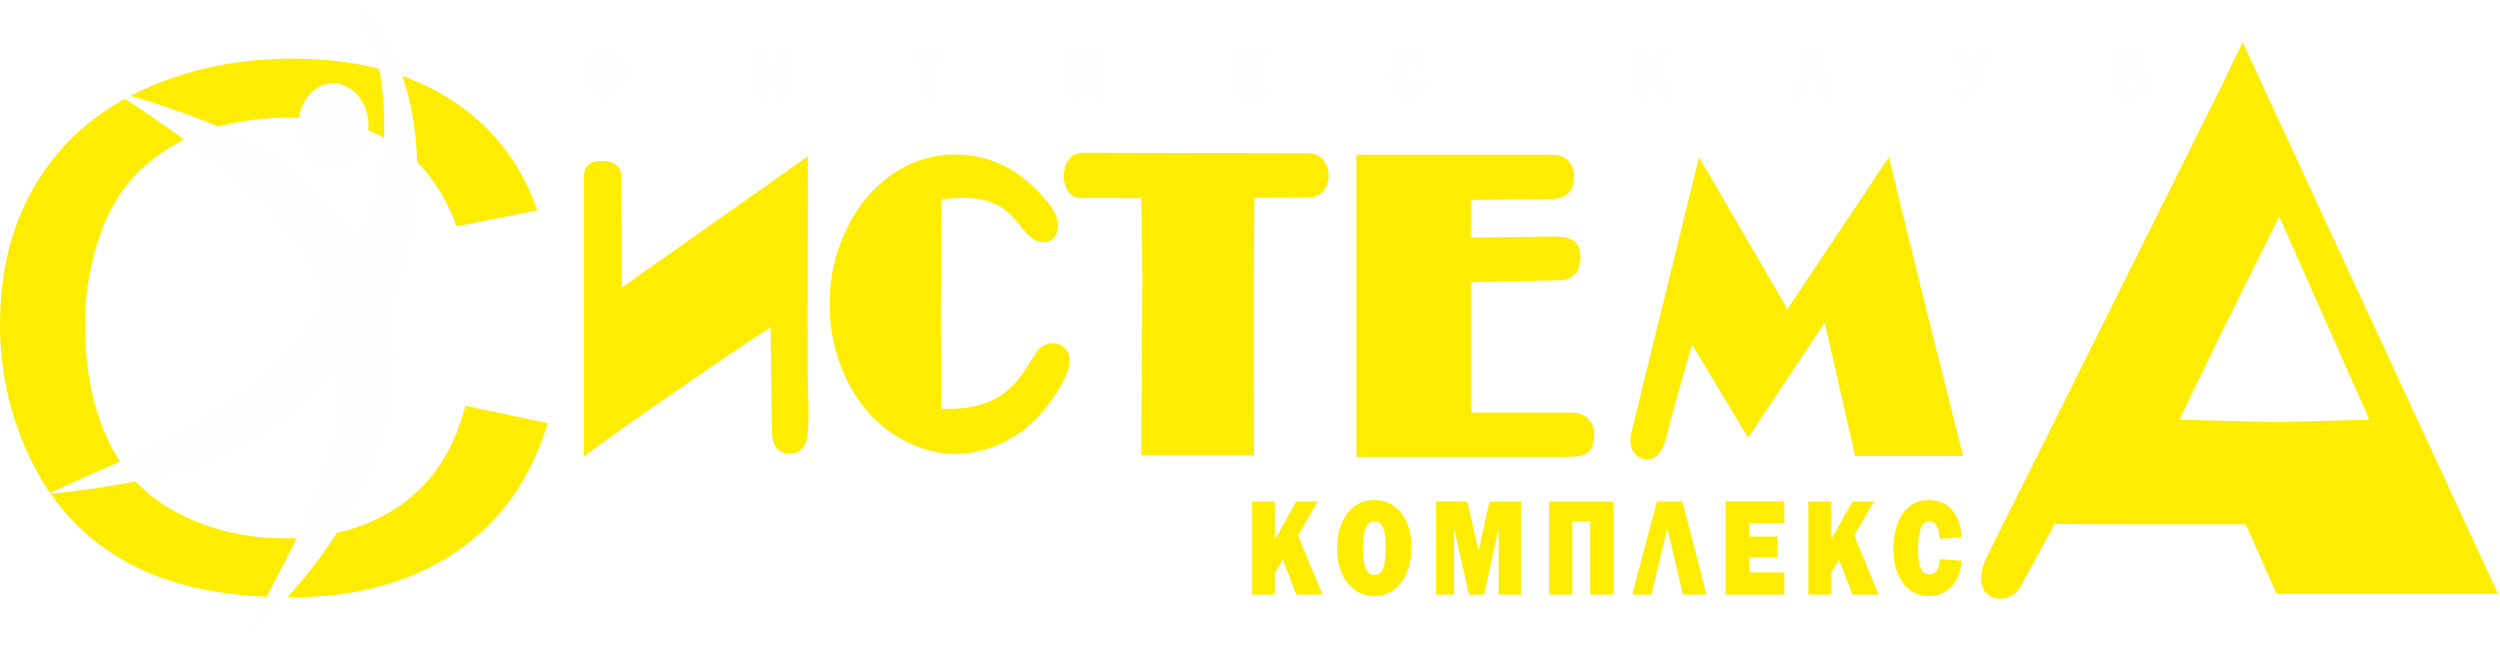
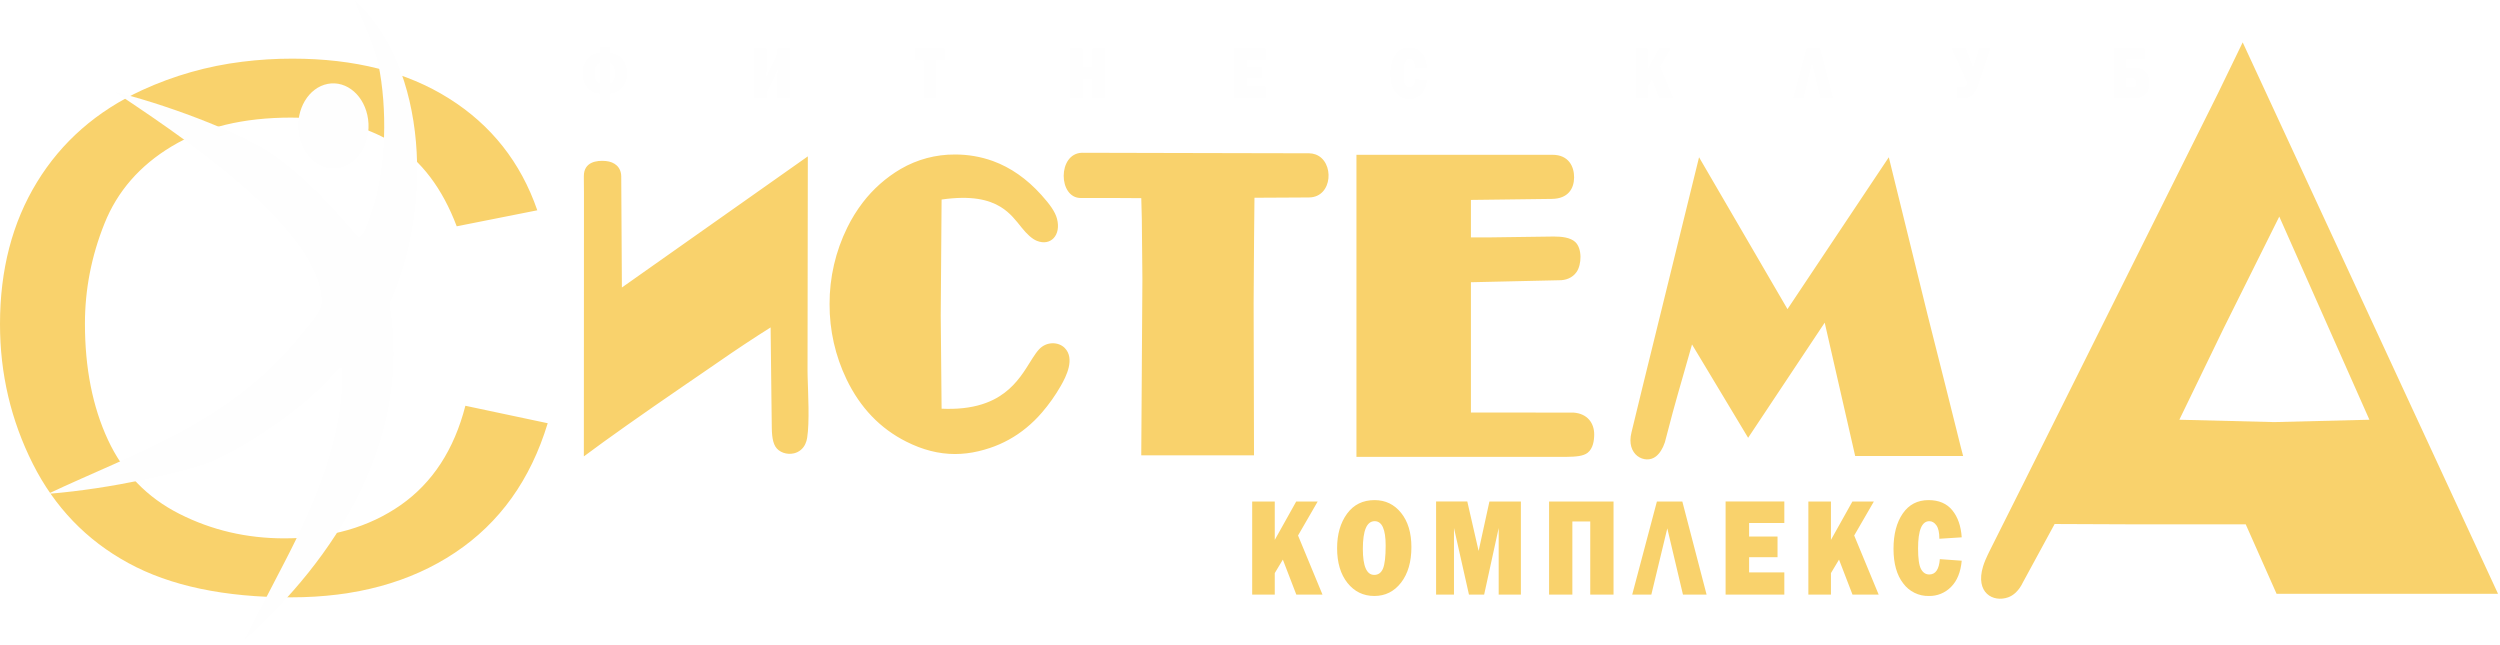
<svg xmlns="http://www.w3.org/2000/svg" width="159" height="41" fill="none">
-   <path fill-rule="evenodd" clip-rule="evenodd" d="M86.272 29.055h13.396c.526-.009 1.023-.035 1.308-.26.34-.27.414-.766.415-1.164.002-.71-.419-1.33-1.326-1.391l-6.514-.002V17.95l5.603-.126c.427.008.852-.148 1.112-.519.337-.483.365-1.502-.081-1.915-.307-.284-.848-.348-1.37-.347l-4.12.056h-1.144v-2.384l1.633-.02 3.517-.045c1.043-.013 1.407-.667 1.412-1.364.004-.698-.35-1.441-1.374-1.441H86.27v19.21zm19.172-8.425l-.035.143-.948 3.853-.193.794-.504 2.074c-.185.724.028 1.235.371 1.505l.015.01a1.035 1.035 0 00.578.209.894.894 0 00.597-.195c.225-.182.421-.473.56-.89.178-.7.343-1.32.498-1.89.457-1.677.831-2.897 1.229-4.336l1.017 1.69.094.157 2.458 4.09 2.16-3.248 1.193-1.794.059-.088.149-.225.128-.192.003-.004 1.178-1.772 1.303 5.7.005.023.016.072.069.298.05.218.154.677.023.101.105.457.044.192.169.742h6.866l-.115-.437-.019-.073-.153-.609-.128-.516-.321-1.284-.053-.213-.051-.204-.002-.008-.298-1.192-1.121-4.44-1.803-7.328-.043-.174-.012-.048-.2-.812-.051-.207-.357-1.454-.518.776-4.354 6.525-1.572 2.357-3.298-5.664-.122-.209-2.204-3.785-2.381 9.674-.04.163-.195.79zM15.396 3.928a21.583 21.583 0 00-6.348 1.8c-2.893 1.335-5.125 3.287-6.696 5.857C.78 14.154 0 17.163 0 20.613c0 3.163.698 6.119 2.085 8.881 1.387 2.755 3.408 4.862 6.072 6.313 2.664 1.458 6.118 2.183 10.362 2.183 4.106 0 7.579-.949 10.417-2.84 2.839-1.89 4.804-4.63 5.898-8.233l-5.236-1.11c-.717 2.792-2.085 4.891-4.107 6.311-2.02 1.412-4.482 2.122-7.404 2.122-2.397 0-4.62-.517-6.678-1.559-2.058-1.041-3.573-2.608-4.547-4.714-.974-2.1-1.46-4.56-1.46-7.377 0-2.184.413-4.306 1.24-6.367.817-2.052 2.25-3.696 4.28-4.915 2.03-1.22 4.566-1.829 7.588-1.829.428 0 .844.015 1.248.044 2.086.149 3.857.683 5.311 1.608 1.736 1.095 3.068 2.855 3.978 5.262l5.125-1.018c-1.056-3.056-2.93-5.425-5.621-7.115-2.683-1.69-6-2.53-9.949-2.53a25.32 25.32 0 00-3.206.198zm66.989 8.635l.87-.005c1.521-.014 1.63-2.299.41-2.737a1.262 1.262 0 00-.405-.072l-1.986-.004h-.196l-.35-.001-6.557-.015-5.36-.013c-1.556.047-1.514 2.888-.069 2.877h2.19l1.653.01.035 1.332.036 3.812-.007 1.079-.027 4.185-.002.38v.047l-.036 5.522h7.171l-.016-6.344-.008-3.334.006-.891.004-.563.004-.602v-.13l.014-1.995.025-2.524 2.601-.014zM60.572 26.001a9.948 9.948 0 01-.686-.008l-.005-.511-.017-1.843-.033-3.582.054-7.366c1.878-.27 2.996.004 3.75.465.624.382.998.892 1.347 1.325.327.407.651.712.963.837.87.35 1.557-.349 1.28-1.406-.12-.46-.47-.93-.997-1.517-.923-1.024-1.95-1.742-3.078-2.153a7.024 7.024 0 00-2.415-.415 6.773 6.773 0 00-3.452.92 8.387 8.387 0 00-2.414 2.137 9.506 9.506 0 00-.983 1.59 10.905 10.905 0 00-1.125 4.868 10.906 10.906 0 001.08 4.783c.87 1.806 2.135 3.126 3.795 3.961 1.04.526 2.071.79 3.103.79a6.484 6.484 0 001.486-.177c.237-.055.477-.123.72-.204a7.231 7.231 0 002.33-1.287 7.928 7.928 0 00.99-.968 10.824 10.824 0 001.198-1.693c.36-.62.913-1.744.255-2.415-.396-.402-1.158-.428-1.635.087-.27.293-.512.732-.822 1.21-.452.698-1.047 1.476-2.081 1.993-.595.296-1.335.507-2.276.565a8.72 8.72 0 01-.332.014zm-11.46 1.695c.031.28.092.526.204.708.222.363.73.537 1.183.427a1.048 1.048 0 00.721-.6 1.373 1.373 0 00.115-.385c.162-1.008.057-2.855.03-3.885a13.76 13.76 0 01-.006-.377l.006-4.477.013-9.163-3.937 2.778-.519.366-.087.061-2.992 2.11-.099.07-.502.354-3.69 2.603-.041-7.055c-.004-.602-.416-.935-.977-.99-.597-.057-1.401.064-1.401.956v.18c.004.182.007.477.007.892l-.002 5.653-.005 11.105c1.486-1.111 3.665-2.65 6.527-4.61.275-.187.53-.362.767-.525l1.265-.869a90.656 90.656 0 013.319-2.2l.005.43.05 4.362.003.155.001.136.016 1.307c.002.169.01.331.026.483z" fill="#FFED00" />
+   <path fill-rule="evenodd" clip-rule="evenodd" d="M86.272 29.055h13.396c.526-.009 1.023-.035 1.308-.26.34-.27.414-.766.415-1.164.002-.71-.419-1.33-1.326-1.391l-6.514-.002V17.95l5.603-.126c.427.008.852-.148 1.112-.519.337-.483.365-1.502-.081-1.915-.307-.284-.848-.348-1.37-.347l-4.12.056h-1.144v-2.384l1.633-.02 3.517-.045c1.043-.013 1.407-.667 1.412-1.364.004-.698-.35-1.441-1.374-1.441H86.27v19.21zm19.172-8.425l-.035.143-.948 3.853-.193.794-.504 2.074c-.185.724.028 1.235.371 1.505l.015.01a1.035 1.035 0 00.578.209.894.894 0 00.597-.195c.225-.182.421-.473.56-.89.178-.7.343-1.32.498-1.89.457-1.677.831-2.897 1.229-4.336l1.017 1.69.094.157 2.458 4.09 2.16-3.248 1.193-1.794.059-.088.149-.225.128-.192.003-.004 1.178-1.772 1.303 5.7.005.023.016.072.069.298.05.218.154.677.023.101.105.457.044.192.169.742h6.866l-.115-.437-.019-.073-.153-.609-.128-.516-.321-1.284-.053-.213-.051-.204-.002-.008-.298-1.192-1.121-4.44-1.803-7.328-.043-.174-.012-.048-.2-.812-.051-.207-.357-1.454-.518.776-4.354 6.525-1.572 2.357-3.298-5.664-.122-.209-2.204-3.785-2.381 9.674-.04.163-.195.79zM15.396 3.928a21.583 21.583 0 00-6.348 1.8c-2.893 1.335-5.125 3.287-6.696 5.857C.78 14.154 0 17.163 0 20.613c0 3.163.698 6.119 2.085 8.881 1.387 2.755 3.408 4.862 6.072 6.313 2.664 1.458 6.118 2.183 10.362 2.183 4.106 0 7.579-.949 10.417-2.84 2.839-1.89 4.804-4.63 5.898-8.233l-5.236-1.11c-.717 2.792-2.085 4.891-4.107 6.311-2.02 1.412-4.482 2.122-7.404 2.122-2.397 0-4.62-.517-6.678-1.559-2.058-1.041-3.573-2.608-4.547-4.714-.974-2.1-1.46-4.56-1.46-7.377 0-2.184.413-4.306 1.24-6.367.817-2.052 2.25-3.696 4.28-4.915 2.03-1.22 4.566-1.829 7.588-1.829.428 0 .844.015 1.248.044 2.086.149 3.857.683 5.311 1.608 1.736 1.095 3.068 2.855 3.978 5.262l5.125-1.018c-1.056-3.056-2.93-5.425-5.621-7.115-2.683-1.69-6-2.53-9.949-2.53a25.32 25.32 0 00-3.206.198zm66.989 8.635l.87-.005c1.521-.014 1.63-2.299.41-2.737a1.262 1.262 0 00-.405-.072l-1.986-.004h-.196l-.35-.001-6.557-.015-5.36-.013c-1.556.047-1.514 2.888-.069 2.877h2.19l1.653.01.035 1.332.036 3.812-.007 1.079-.027 4.185-.002.38v.047l-.036 5.522h7.171l-.016-6.344-.008-3.334.006-.891.004-.563.004-.602v-.13l.014-1.995.025-2.524 2.601-.014zM60.572 26.001a9.948 9.948 0 01-.686-.008l-.005-.511-.017-1.843-.033-3.582.054-7.366c1.878-.27 2.996.004 3.75.465.624.382.998.892 1.347 1.325.327.407.651.712.963.837.87.35 1.557-.349 1.28-1.406-.12-.46-.47-.93-.997-1.517-.923-1.024-1.95-1.742-3.078-2.153a7.024 7.024 0 00-2.415-.415 6.773 6.773 0 00-3.452.92 8.387 8.387 0 00-2.414 2.137 9.506 9.506 0 00-.983 1.59 10.905 10.905 0 00-1.125 4.868 10.906 10.906 0 001.08 4.783c.87 1.806 2.135 3.126 3.795 3.961 1.04.526 2.071.79 3.103.79a6.484 6.484 0 001.486-.177c.237-.055.477-.123.72-.204a7.231 7.231 0 002.33-1.287 7.928 7.928 0 00.99-.968 10.824 10.824 0 001.198-1.693c.36-.62.913-1.744.255-2.415-.396-.402-1.158-.428-1.635.087-.27.293-.512.732-.822 1.21-.452.698-1.047 1.476-2.081 1.993-.595.296-1.335.507-2.276.565a8.72 8.72 0 01-.332.014zm-11.46 1.695c.031.28.092.526.204.708.222.363.73.537 1.183.427a1.048 1.048 0 00.721-.6 1.373 1.373 0 00.115-.385c.162-1.008.057-2.855.03-3.885a13.76 13.76 0 01-.006-.377l.006-4.477.013-9.163-3.937 2.778-.519.366-.087.061-2.992 2.11-.099.07-.502.354-3.69 2.603-.041-7.055c-.004-.602-.416-.935-.977-.99-.597-.057-1.401.064-1.401.956v.18c.004.182.007.477.007.892l-.002 5.653-.005 11.105c1.486-1.111 3.665-2.65 6.527-4.61.275-.187.53-.362.767-.525l1.265-.869a90.656 90.656 0 013.319-2.2l.005.43.05 4.362.003.155.001.136.016 1.307c.002.169.01.331.026.483z" fill="#F9D26C" />
  <path fill-rule="evenodd" clip-rule="evenodd" d="M7.325 5.854c3.32 2.244 12.992 8.465 13.136 13.247.023.758-.636 1.332-1.215 2.066-4.497 5.704-10.554 7.574-16.197 10.243 4.15-.334 8.293-1.347 9.86-1.855 1.623-.526 4.402-2.28 6.375-3.9 1.49-1.223 2.434-2.537 2.451-2.245.242 4.181-1.788 8.778-3.63 12.329l-2.585 4.985c5.777-5.179 10.707-12.639 9.252-21.417 2.737-5.998 2.488-15-2.22-19.307.448 1.324 1.292 2.768 1.608 4.595.517 3 .283 6.553-.485 8.767-.332.956-.553 1.709-.882 1.697-.149-.006-2.34-3.003-5.245-5.094-2.302-1.658-7.587-3.494-10.223-4.11z" fill="#FEFEFE" />
  <path fill-rule="evenodd" clip-rule="evenodd" d="M20.844 5.335c-1.219.234-2.045 1.62-1.846 3.095.2 1.476 1.349 2.482 2.567 2.249 1.218-.234 2.044-1.62 1.845-3.096-.199-1.475-1.348-2.482-2.566-2.248z" fill="#FEFEFE" />
-   <path fill-rule="evenodd" clip-rule="evenodd" d="M126.519 35.081l-.076.158-.025.052c-.061.13-.11.24-.15.333l-.004.01a4.417 4.417 0 00-.141.39c-.511 1.68.64 2.306 1.595 1.966a1.352 1.352 0 00.456-.28l.048-.045c.173-.169.319-.382.433-.623l2.019-3.715 2.942.012 2.414.01h6.799l1.961 4.415h14.084l-16.239-35.07-1.587 3.274-9.963 19.98-2.347 4.706c-1.207 2.428-1.865 3.701-2.219 4.427zm18.443-21.307l-3.528 7.085-2.828 5.836 6.037.15 6.051-.15-5.732-12.921z" fill="#FFED00" />
-   <path d="M84.11 37.816h-1.665l-.856-2.225-.514.858v1.367h-1.436v-5.92h1.436v2.442l1.364-2.442h1.366l-1.25 2.162 1.555 3.758zm3.298.088c-.698 0-1.268-.277-1.708-.828-.44-.552-.66-1.29-.66-2.214 0-.884.211-1.614.632-2.191.42-.575 1.004-.864 1.75-.864.691 0 1.255.272 1.69.815.436.543.653 1.268.653 2.174 0 .94-.22 1.693-.658 2.26-.44.566-1.005.848-1.7.848zm-.007-1.34c.258 0 .445-.135.557-.402.113-.268.17-.758.17-1.47 0-1.03-.233-1.545-.698-1.545-.502 0-.753.587-.753 1.763 0 1.102.242 1.654.724 1.654zm9.328-4.668v5.92h-1.413v-4.234l-.924 4.233h-.966l-.953-4.233v4.233h-1.138v-5.92h1.985l.72 3.146.687-3.145h2.002zm1.792 5.92v-5.92h4.1v5.92h-1.481v-4.651h-1.138v4.65h-1.48zm6.504 0h-1.216l1.57-5.92h1.617l1.543 5.92h-1.503l-.996-4.212-1.015 4.212zm8.458-1.412v1.411h-3.735v-5.92h3.735v1.368h-2.24v.86h1.808v1.314h-1.808v.967h2.24zm6 1.411h-1.665l-.856-2.224-.514.858v1.367h-1.436v-5.92h1.436v2.442l1.364-2.442h1.366l-1.251 2.162 1.556 3.758zm3.89-2.254l1.392.1c-.066.722-.29 1.277-.674 1.663a1.91 1.91 0 01-1.413.58 1.966 1.966 0 01-1.63-.797c-.414-.531-.621-1.266-.621-2.201 0-.928.196-1.676.588-2.246.392-.569.939-.853 1.64-.853.656 0 1.161.216 1.513.648.351.432.551 1.006.597 1.719l-1.421.091c0-.395-.063-.678-.19-.855-.127-.176-.277-.263-.448-.263-.477 0-.717.576-.717 1.728 0 .645.062 1.084.187 1.315.125.232.3.347.524.347.401 0 .625-.325.673-.976z" fill="#FFED00" />
+   <path fill-rule="evenodd" clip-rule="evenodd" d="M126.519 35.081l-.076.158-.025.052c-.061.13-.11.24-.15.333l-.004.01a4.417 4.417 0 00-.141.39c-.511 1.68.64 2.306 1.595 1.966a1.352 1.352 0 00.456-.28l.048-.045c.173-.169.319-.382.433-.623l2.019-3.715 2.942.012 2.414.01h6.799l1.961 4.415h14.084l-16.239-35.07-1.587 3.274-9.963 19.98-2.347 4.706c-1.207 2.428-1.865 3.701-2.219 4.427zm18.443-21.307l-3.528 7.085-2.828 5.836 6.037.15 6.051-.15-5.732-12.921z" fill="#F9D26C" />
+   <path d="M84.11 37.816h-1.665l-.856-2.225-.514.858v1.367h-1.436v-5.92h1.436v2.442l1.364-2.442h1.366l-1.25 2.162 1.555 3.758zm3.298.088c-.698 0-1.268-.277-1.708-.828-.44-.552-.66-1.29-.66-2.214 0-.884.211-1.614.632-2.191.42-.575 1.004-.864 1.75-.864.691 0 1.255.272 1.69.815.436.543.653 1.268.653 2.174 0 .94-.22 1.693-.658 2.26-.44.566-1.005.848-1.7.848zm-.007-1.34c.258 0 .445-.135.557-.402.113-.268.17-.758.17-1.47 0-1.03-.233-1.545-.698-1.545-.502 0-.753.587-.753 1.763 0 1.102.242 1.654.724 1.654zm9.328-4.668v5.92h-1.413v-4.234l-.924 4.233h-.966l-.953-4.233v4.233h-1.138v-5.92h1.985l.72 3.146.687-3.145h2.002zm1.792 5.92v-5.92h4.1v5.92h-1.481v-4.651h-1.138v4.65h-1.48zm6.504 0h-1.216l1.57-5.92h1.617l1.543 5.92h-1.503l-.996-4.212-1.015 4.212zm8.458-1.412v1.411h-3.735v-5.92h3.735v1.368h-2.24v.86h1.808v1.314h-1.808v.967h2.24zm6 1.411h-1.665l-.856-2.224-.514.858v1.367h-1.436v-5.92h1.436v2.442l1.364-2.442h1.366l-1.251 2.162 1.556 3.758zm3.89-2.254l1.392.1c-.066.722-.29 1.277-.674 1.663a1.91 1.91 0 01-1.413.58 1.966 1.966 0 01-1.63-.797c-.414-.531-.621-1.266-.621-2.201 0-.928.196-1.676.588-2.246.392-.569.939-.853 1.64-.853.656 0 1.161.216 1.513.648.351.432.551 1.006.597 1.719l-1.421.091c0-.395-.063-.678-.19-.855-.127-.176-.277-.263-.448-.263-.477 0-.717.576-.717 1.728 0 .645.062 1.084.187 1.315.125.232.3.347.524.347.401 0 .625-.325.673-.976z" fill="#F9D26C" />
  <path d="M38.135 5.954c-.347-.032-.614-.169-.801-.408-.187-.24-.28-.535-.28-.886 0-.35.093-.645.281-.884.187-.238.454-.374.8-.406v-.39h.663v.39c.35.032.618.169.803.409.186.24.278.535.278.881 0 .353-.094.649-.283.887-.188.24-.454.375-.798.407v.39h-.663v-.39zm0-1.951c-.215.105-.323.324-.323.657 0 .332.108.551.323.656V4.003zm.663 1.313c.215-.105.323-.324.323-.656 0-.333-.108-.552-.323-.657v1.313zm9.957.599v.335h-.794V3.074h.794v1.271c0 .17-.008.37-.024.604a8.44 8.44 0 01.29-.675l.42-.86v-.34h.795V6.25h-.794V4.99c0-.182.006-.382.02-.602a6.93 6.93 0 01-.29.673l-.417.854zm10.77-2.08V6.25h-.775V3.836h-.55v-.762h1.875v.762h-.55zm10.77-.76V6.25h-.819V5.017h-.618V6.25h-.819V3.074h.819v1.171h.618v-1.17h.818zm10.198 2.418v.757H78.49V3.074h2.003v.733h-1.2v.462h.969v.705h-.97v.519h1.201zm9.514-.453l.747.054c-.036.388-.156.685-.362.892a1.027 1.027 0 01-.758.311c-.36 0-.652-.143-.874-.428-.222-.284-.333-.679-.333-1.18 0-.498.105-.899.315-1.204.21-.306.504-.458.88-.458.352 0 .623.116.812.347.188.232.295.54.32.922l-.763.05c0-.212-.034-.365-.102-.46-.067-.094-.148-.14-.24-.14-.256 0-.384.308-.384.926 0 .346.033.582.1.706s.16.186.281.186c.215 0 .335-.175.361-.524zm16.416 1.21h-.893l-.459-1.194-.276.46v.734h-.77V3.074h.77v1.31l.732-1.31h.733l-.671 1.16.834 2.016zm8.279 0h-.652l.842-3.176h.867l.828 3.176h-.806l-.535-2.26-.544 2.26zm10.426-.982l-1.011-2.194h.905l.468 1.22.384-1.22h.722l-.784 2.315c-.07.21-.15.377-.241.501a.896.896 0 01-.297.274.873.873 0 01-.41.086h-.412v-.705h.274c.228 0 .362-.092.402-.277zm9.311.982V3.074h1.964v.667h-1.17v.571h.443c.247 0 .439.033.577.098a.731.731 0 01.331.318c.082.146.122.324.122.534 0 .174-.033.343-.099.508a.673.673 0 01-.339.363c-.16.078-.322.117-.486.117h-1.343zm.794-.705h.398c.163 0 .245-.099.245-.295 0-.19-.1-.286-.3-.286h-.343v.58z" fill="#FEFEFE" />
</svg>
